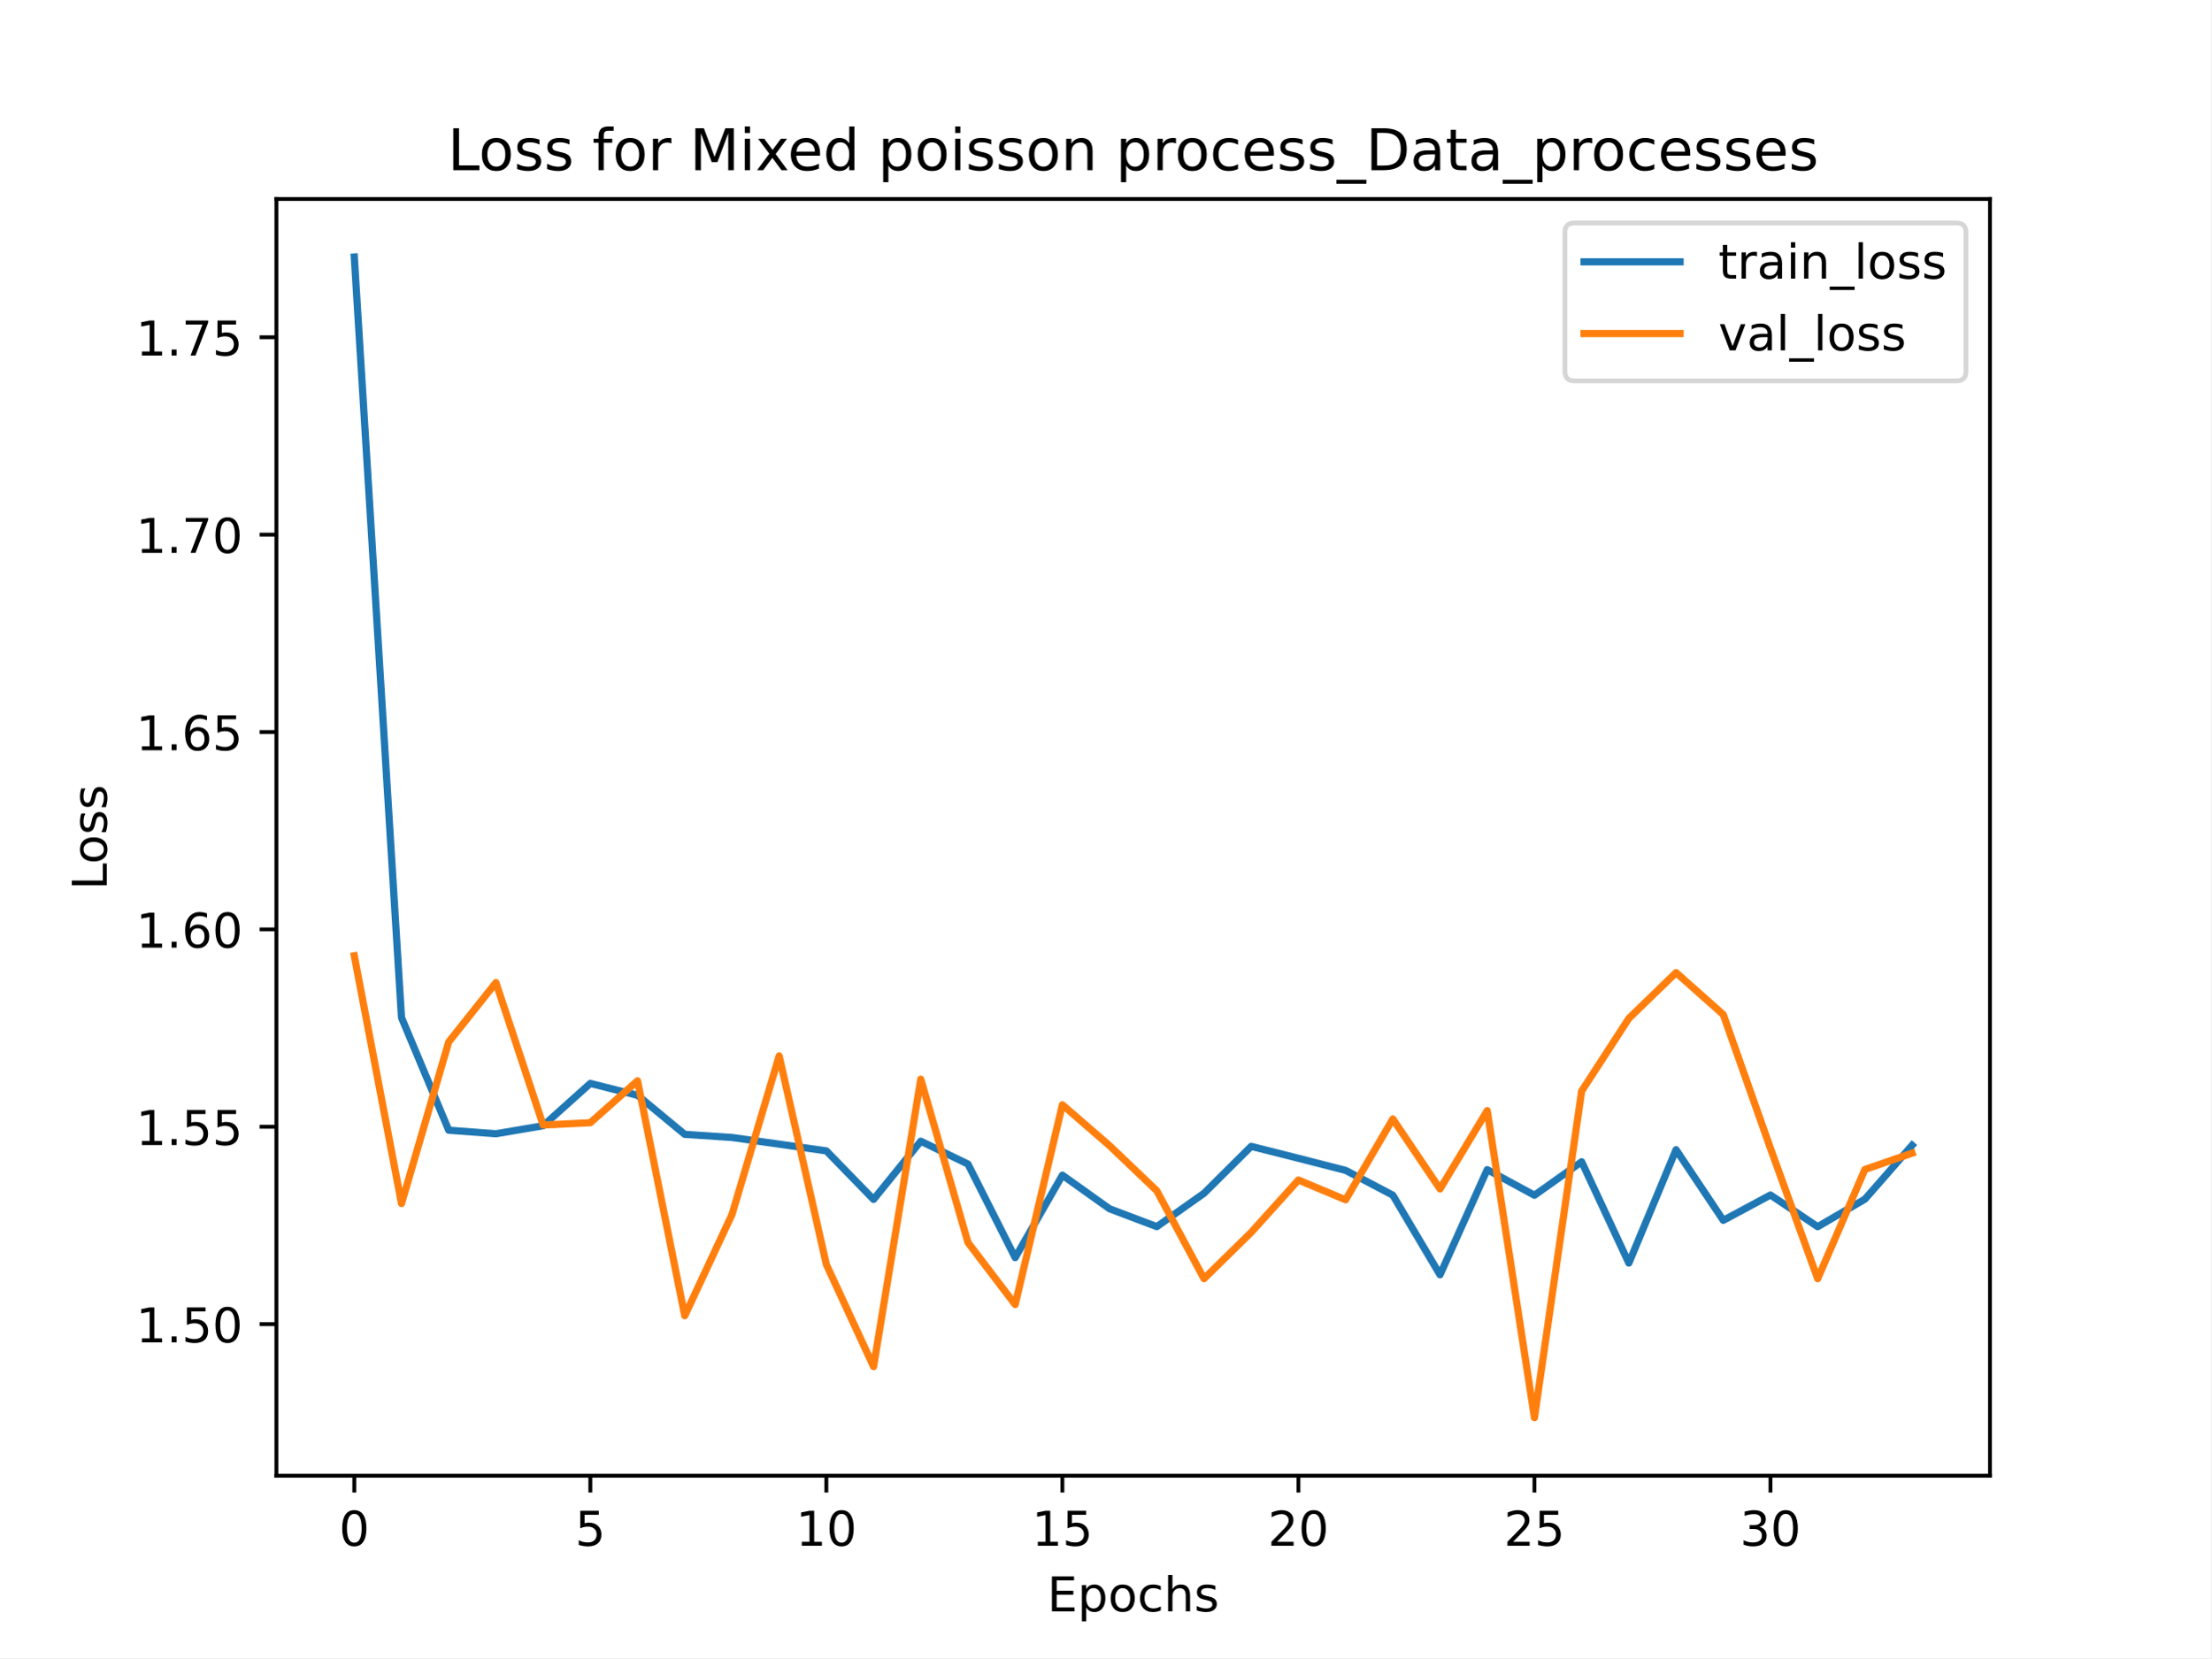
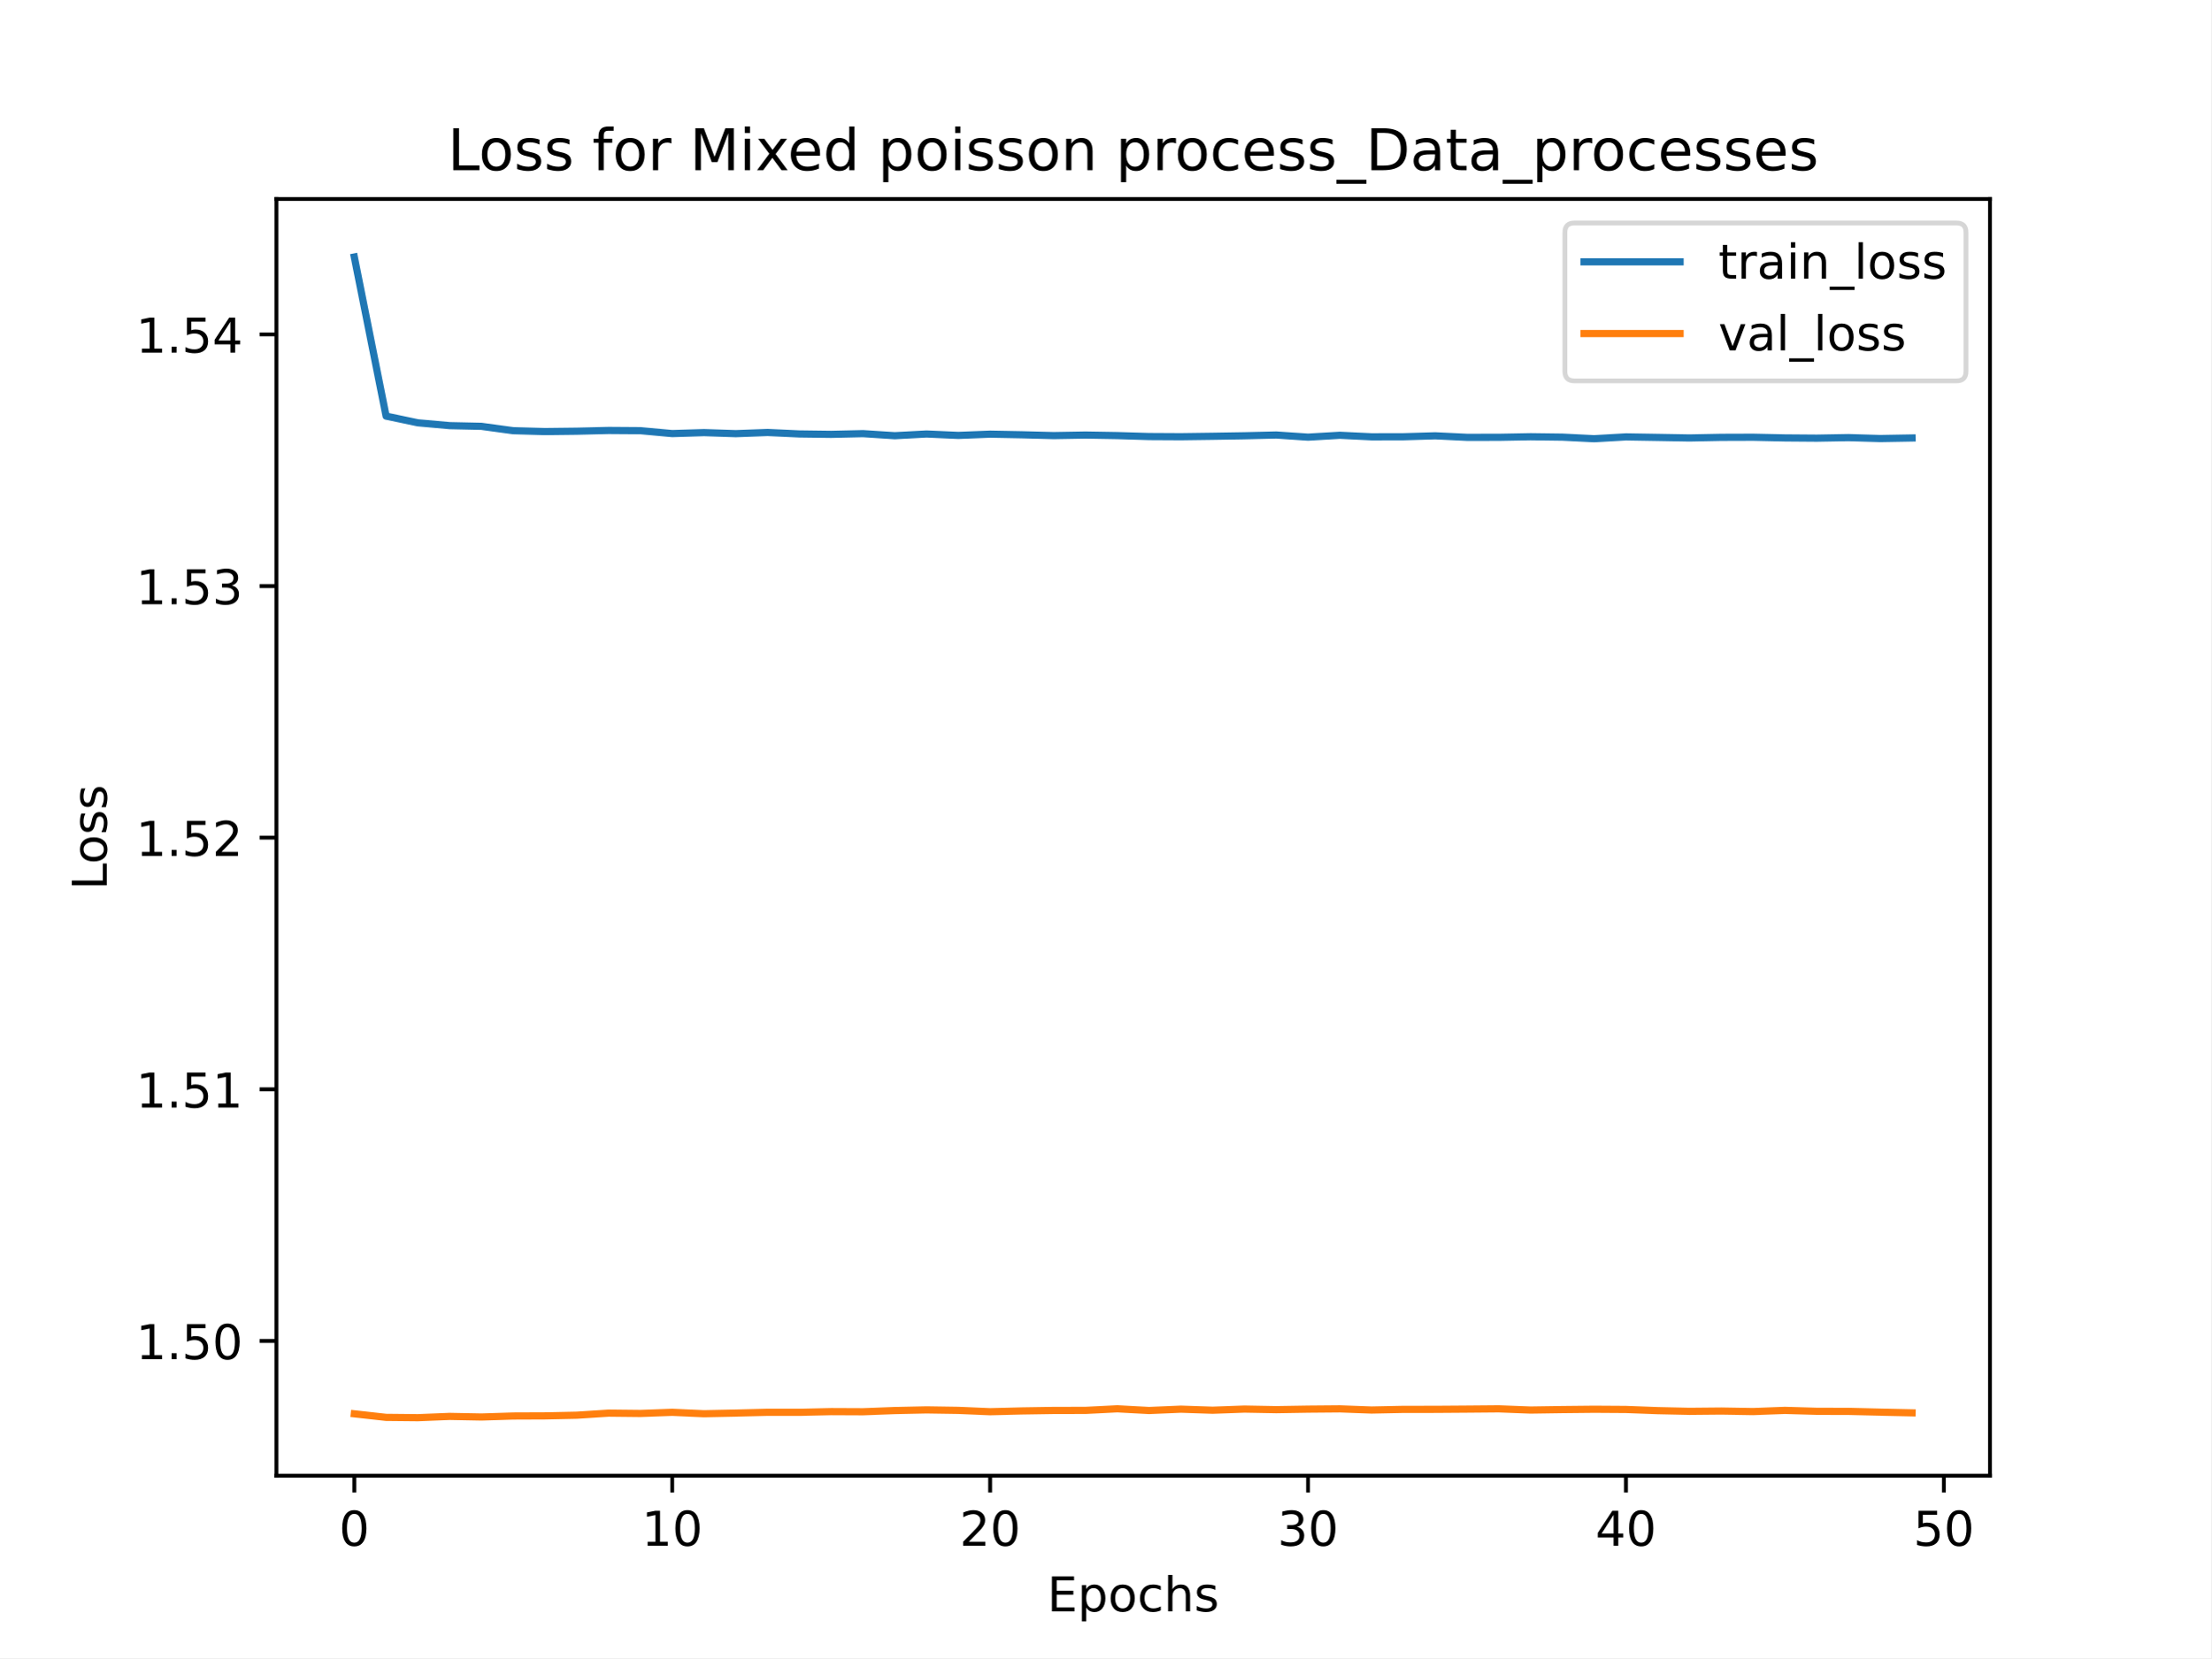
<svg xmlns="http://www.w3.org/2000/svg" xmlns:xlink="http://www.w3.org/1999/xlink" width="460.8pt" height="345.6pt" viewBox="0 0 460.8 345.6" version="1.1">
  <defs>
    <style type="text/css">*{stroke-linejoin: round; stroke-linecap: butt}</style>
  </defs>
  <g id="figure_1">
    <g id="patch_1">
      <path d="M 0 345.6  L 460.8 345.6  L 460.8 0  L 0 0  z " style="fill: #ffffff" />
    </g>
    <g id="axes_1">
      <g id="patch_2">
        <path d="M 57.6 307.584  L 414.72 307.584  L 414.72 41.472  L 57.6 41.472  z " style="fill: #ffffff" />
      </g>
      <g id="matplotlib.axis_1">
        <g id="xtick_1">
          <g id="line2d_1">
            <defs>
-               <path id="mdf6f09984f" d="M 0 0  L 0 3.5  " style="stroke: #000000; stroke-width: 0.8" />
-             </defs>
-             <g>
-               <use xlink:href="#mdf6f09984f" x="73.833" y="307.584" style="stroke: #000000; stroke-width: 0.8" />
+               <path id="m63d3068b51" d="M 0 0  L 0 3.5  " style="stroke: #000000; stroke-width: 0.8" />
+             </defs>
+             <g>
+               <use xlink:href="#m63d3068b51" x="73.833" y="307.584" style="stroke: #000000; stroke-width: 0.8" />
            </g>
          </g>
          <g id="text_1">
            <g transform="translate(70.65148 322.1824) scale(0.1 -0.1)">
              <defs>
                <path id="DejaVuSans-30" d="M 2034 4250  Q 1547 4250 1301 3770  Q 1056 3291 1056 2328  Q 1056 1369 1301 889  Q 1547 409 2034 409  Q 2525 409 2770 889  Q 3016 1369 3016 2328  Q 3016 3291 2770 3770  Q 2525 4250 2034 4250  z M 2034 4750  Q 2819 4750 3233 4129  Q 3647 3509 3647 2328  Q 3647 1150 3233 529  Q 2819 -91 2034 -91  Q 1250 -91 836 529  Q 422 1150 422 2328  Q 422 3509 836 4129  Q 1250 4750 2034 4750  z " transform="scale(0.015625)" />
              </defs>
              <use xlink:href="#DejaVuSans-30" />
            </g>
          </g>
        </g>
        <g id="xtick_2">
          <g id="line2d_2">
            <g>
-               <use xlink:href="#mdf6f09984f" x="123.023" y="307.584" style="stroke: #000000; stroke-width: 0.8" />
+               <use xlink:href="#m63d3068b51" x="140.089" y="307.584" style="stroke: #000000; stroke-width: 0.8" />
            </g>
          </g>
          <g id="text_2">
-             <g transform="translate(119.8416 322.1824) scale(0.1 -0.1)">
-               <defs>
-                 <path id="DejaVuSans-35" d="M 691 4666  L 3169 4666  L 3169 4134  L 1269 4134  L 1269 2991  Q 1406 3038 1543 3061  Q 1681 3084 1819 3084  Q 2600 3084 3056 2656  Q 3513 2228 3513 1497  Q 3513 744 3044 326  Q 2575 -91 1722 -91  Q 1428 -91 1123 -41  Q 819 9 494 109  L 494 744  Q 775 591 1075 516  Q 1375 441 1709 441  Q 2250 441 2565 725  Q 2881 1009 2881 1497  Q 2881 1984 2565 2268  Q 2250 2553 1709 2553  Q 1456 2553 1204 2497  Q 953 2441 691 2322  L 691 4666  z " transform="scale(0.015625)" />
-               </defs>
-               <use xlink:href="#DejaVuSans-35" />
+             <g transform="translate(133.7263 322.1824) scale(0.1 -0.1)">
+               <defs>
+                 <path id="DejaVuSans-31" d="M 794 531  L 1825 531  L 1825 4091  L 703 3866  L 703 4441  L 1819 4666  L 2450 4666  L 2450 531  L 3481 531  L 3481 0  L 794 0  L 794 531  z " transform="scale(0.015625)" />
+               </defs>
+               <use xlink:href="#DejaVuSans-31" />
+               <use xlink:href="#DejaVuSans-30" transform="translate(63.62305 0)" />
            </g>
          </g>
        </g>
        <g id="xtick_3">
          <g id="line2d_3">
            <g>
-               <use xlink:href="#mdf6f09984f" x="172.213" y="307.584" style="stroke: #000000; stroke-width: 0.8" />
+               <use xlink:href="#m63d3068b51" x="206.345" y="307.584" style="stroke: #000000; stroke-width: 0.8" />
            </g>
          </g>
          <g id="text_3">
-             <g transform="translate(165.8504 322.1824) scale(0.1 -0.1)">
-               <defs>
-                 <path id="DejaVuSans-31" d="M 794 531  L 1825 531  L 1825 4091  L 703 3866  L 703 4441  L 1819 4666  L 2450 4666  L 2450 531  L 3481 531  L 3481 0  L 794 0  L 794 531  z " transform="scale(0.015625)" />
-               </defs>
-               <use xlink:href="#DejaVuSans-31" />
+             <g transform="translate(199.9823 322.1824) scale(0.1 -0.1)">
+               <defs>
+                 <path id="DejaVuSans-32" d="M 1228 531  L 3431 531  L 3431 0  L 469 0  L 469 531  Q 828 903 1448 1529  Q 2069 2156 2228 2338  Q 2531 2678 2651 2914  Q 2772 3150 2772 3378  Q 2772 3750 2511 3984  Q 2250 4219 1831 4219  Q 1534 4219 1204 4116  Q 875 4013 500 3803  L 500 4441  Q 881 4594 1212 4672  Q 1544 4750 1819 4750  Q 2544 4750 2975 4387  Q 3406 4025 3406 3419  Q 3406 3131 3298 2873  Q 3191 2616 2906 2266  Q 2828 2175 2409 1742  Q 1991 1309 1228 531  z " transform="scale(0.015625)" />
+               </defs>
+               <use xlink:href="#DejaVuSans-32" />
              <use xlink:href="#DejaVuSans-30" transform="translate(63.62305 0)" />
            </g>
          </g>
        </g>
        <g id="xtick_4">
          <g id="line2d_4">
            <g>
-               <use xlink:href="#mdf6f09984f" x="221.403" y="307.584" style="stroke: #000000; stroke-width: 0.8" />
+               <use xlink:href="#m63d3068b51" x="272.601" y="307.584" style="stroke: #000000; stroke-width: 0.8" />
            </g>
          </g>
          <g id="text_4">
-             <g transform="translate(215.0405 322.1824) scale(0.1 -0.1)">
-               <use xlink:href="#DejaVuSans-31" />
-               <use xlink:href="#DejaVuSans-35" transform="translate(63.62305 0)" />
+             <g transform="translate(266.2383 322.1824) scale(0.1 -0.1)">
+               <defs>
+                 <path id="DejaVuSans-33" d="M 2597 2516  Q 3050 2419 3304 2112  Q 3559 1806 3559 1356  Q 3559 666 3084 287  Q 2609 -91 1734 -91  Q 1441 -91 1130 -33  Q 819 25 488 141  L 488 750  Q 750 597 1062 519  Q 1375 441 1716 441  Q 2309 441 2620 675  Q 2931 909 2931 1356  Q 2931 1769 2642 2001  Q 2353 2234 1838 2234  L 1294 2234  L 1294 2753  L 1863 2753  Q 2328 2753 2575 2939  Q 2822 3125 2822 3475  Q 2822 3834 2567 4026  Q 2313 4219 1838 4219  Q 1578 4219 1281 4162  Q 984 4106 628 3988  L 628 4550  Q 988 4650 1302 4700  Q 1616 4750 1894 4750  Q 2613 4750 3031 4423  Q 3450 4097 3450 3541  Q 3450 3153 3228 2886  Q 3006 2619 2597 2516  z " transform="scale(0.015625)" />
+               </defs>
+               <use xlink:href="#DejaVuSans-33" />
+               <use xlink:href="#DejaVuSans-30" transform="translate(63.62305 0)" />
            </g>
          </g>
        </g>
        <g id="xtick_5">
          <g id="line2d_5">
            <g>
-               <use xlink:href="#mdf6f09984f" x="270.593" y="307.584" style="stroke: #000000; stroke-width: 0.8" />
+               <use xlink:href="#m63d3068b51" x="338.857" y="307.584" style="stroke: #000000; stroke-width: 0.8" />
            </g>
          </g>
          <g id="text_5">
-             <g transform="translate(264.2306 322.1824) scale(0.1 -0.1)">
-               <defs>
-                 <path id="DejaVuSans-32" d="M 1228 531  L 3431 531  L 3431 0  L 469 0  L 469 531  Q 828 903 1448 1529  Q 2069 2156 2228 2338  Q 2531 2678 2651 2914  Q 2772 3150 2772 3378  Q 2772 3750 2511 3984  Q 2250 4219 1831 4219  Q 1534 4219 1204 4116  Q 875 4013 500 3803  L 500 4441  Q 881 4594 1212 4672  Q 1544 4750 1819 4750  Q 2544 4750 2975 4387  Q 3406 4025 3406 3419  Q 3406 3131 3298 2873  Q 3191 2616 2906 2266  Q 2828 2175 2409 1742  Q 1991 1309 1228 531  z " transform="scale(0.015625)" />
-               </defs>
-               <use xlink:href="#DejaVuSans-32" />
+             <g transform="translate(332.4943 322.1824) scale(0.1 -0.1)">
+               <defs>
+                 <path id="DejaVuSans-34" d="M 2419 4116  L 825 1625  L 2419 1625  L 2419 4116  z M 2253 4666  L 3047 4666  L 3047 1625  L 3713 1625  L 3713 1100  L 3047 1100  L 3047 0  L 2419 0  L 2419 1100  L 313 1100  L 313 1709  L 2253 4666  z " transform="scale(0.015625)" />
+               </defs>
+               <use xlink:href="#DejaVuSans-34" />
              <use xlink:href="#DejaVuSans-30" transform="translate(63.62305 0)" />
            </g>
          </g>
        </g>
        <g id="xtick_6">
          <g id="line2d_6">
            <g>
-               <use xlink:href="#mdf6f09984f" x="319.783" y="307.584" style="stroke: #000000; stroke-width: 0.8" />
+               <use xlink:href="#m63d3068b51" x="405.113" y="307.584" style="stroke: #000000; stroke-width: 0.8" />
            </g>
          </g>
          <g id="text_6">
-             <g transform="translate(313.4206 322.1824) scale(0.1 -0.1)">
-               <use xlink:href="#DejaVuSans-32" />
-               <use xlink:href="#DejaVuSans-35" transform="translate(63.62305 0)" />
-             </g>
-           </g>
-         </g>
-         <g id="xtick_7">
-           <g id="line2d_7">
-             <g>
-               <use xlink:href="#mdf6f09984f" x="368.973" y="307.584" style="stroke: #000000; stroke-width: 0.8" />
-             </g>
-           </g>
-           <g id="text_7">
-             <g transform="translate(362.6107 322.1824) scale(0.1 -0.1)">
-               <defs>
-                 <path id="DejaVuSans-33" d="M 2597 2516  Q 3050 2419 3304 2112  Q 3559 1806 3559 1356  Q 3559 666 3084 287  Q 2609 -91 1734 -91  Q 1441 -91 1130 -33  Q 819 25 488 141  L 488 750  Q 750 597 1062 519  Q 1375 441 1716 441  Q 2309 441 2620 675  Q 2931 909 2931 1356  Q 2931 1769 2642 2001  Q 2353 2234 1838 2234  L 1294 2234  L 1294 2753  L 1863 2753  Q 2328 2753 2575 2939  Q 2822 3125 2822 3475  Q 2822 3834 2567 4026  Q 2313 4219 1838 4219  Q 1578 4219 1281 4162  Q 984 4106 628 3988  L 628 4550  Q 988 4650 1302 4700  Q 1616 4750 1894 4750  Q 2613 4750 3031 4423  Q 3450 4097 3450 3541  Q 3450 3153 3228 2886  Q 3006 2619 2597 2516  z " transform="scale(0.015625)" />
-               </defs>
-               <use xlink:href="#DejaVuSans-33" />
-               <use xlink:href="#DejaVuSans-30" transform="translate(63.62305 0)" />
-             </g>
-           </g>
-         </g>
-         <g id="text_8">
+             <g transform="translate(398.7504 322.1824) scale(0.1 -0.1)">
+               <defs>
+                 <path id="DejaVuSans-35" d="M 691 4666  L 3169 4666  L 3169 4134  L 1269 4134  L 1269 2991  Q 1406 3038 1543 3061  Q 1681 3084 1819 3084  Q 2600 3084 3056 2656  Q 3513 2228 3513 1497  Q 3513 744 3044 326  Q 2575 -91 1722 -91  Q 1428 -91 1123 -41  Q 819 9 494 109  L 494 744  Q 775 591 1075 516  Q 1375 441 1709 441  Q 2250 441 2565 725  Q 2881 1009 2881 1497  Q 2881 1984 2565 2268  Q 2250 2553 1709 2553  Q 1456 2553 1204 2497  Q 953 2441 691 2322  L 691 4666  z " transform="scale(0.015625)" />
+               </defs>
+               <use xlink:href="#DejaVuSans-35" />
+               <use xlink:href="#DejaVuSans-30" transform="translate(63.62305 0)" />
+             </g>
+           </g>
+         </g>
+         <g id="text_7">
          <g transform="translate(218.2444 335.8606) scale(0.1 -0.1)">
            <defs>
              <path id="DejaVuSans-45" d="M 628 4666  L 3578 4666  L 3578 4134  L 1259 4134  L 1259 2753  L 3481 2753  L 3481 2222  L 1259 2222  L 1259 531  L 3634 531  L 3634 0  L 628 0  L 628 4666  z " transform="scale(0.015625)" />
              <path id="DejaVuSans-70" d="M 1159 525  L 1159 -1331  L 581 -1331  L 581 3500  L 1159 3500  L 1159 2969  Q 1341 3281 1617 3432  Q 1894 3584 2278 3584  Q 2916 3584 3314 3078  Q 3713 2572 3713 1747  Q 3713 922 3314 415  Q 2916 -91 2278 -91  Q 1894 -91 1617 61  Q 1341 213 1159 525  z M 3116 1747  Q 3116 2381 2855 2742  Q 2594 3103 2138 3103  Q 1681 3103 1420 2742  Q 1159 2381 1159 1747  Q 1159 1113 1420 752  Q 1681 391 2138 391  Q 2594 391 2855 752  Q 3116 1113 3116 1747  z " transform="scale(0.015625)" />
              <path id="DejaVuSans-6f" d="M 1959 3097  Q 1497 3097 1228 2736  Q 959 2375 959 1747  Q 959 1119 1226 758  Q 1494 397 1959 397  Q 2419 397 2687 759  Q 2956 1122 2956 1747  Q 2956 2369 2687 2733  Q 2419 3097 1959 3097  z M 1959 3584  Q 2709 3584 3137 3096  Q 3566 2609 3566 1747  Q 3566 888 3137 398  Q 2709 -91 1959 -91  Q 1206 -91 779 398  Q 353 888 353 1747  Q 353 2609 779 3096  Q 1206 3584 1959 3584  z " transform="scale(0.015625)" />
              <path id="DejaVuSans-63" d="M 3122 3366  L 3122 2828  Q 2878 2963 2633 3030  Q 2388 3097 2138 3097  Q 1578 3097 1268 2742  Q 959 2388 959 1747  Q 959 1106 1268 751  Q 1578 397 2138 397  Q 2388 397 2633 464  Q 2878 531 3122 666  L 3122 134  Q 2881 22 2623 -34  Q 2366 -91 2075 -91  Q 1284 -91 818 406  Q 353 903 353 1747  Q 353 2603 823 3093  Q 1294 3584 2113 3584  Q 2378 3584 2631 3529  Q 2884 3475 3122 3366  z " transform="scale(0.015625)" />
              <path id="DejaVuSans-68" d="M 3513 2113  L 3513 0  L 2938 0  L 2938 2094  Q 2938 2591 2744 2837  Q 2550 3084 2163 3084  Q 1697 3084 1428 2787  Q 1159 2491 1159 1978  L 1159 0  L 581 0  L 581 4863  L 1159 4863  L 1159 2956  Q 1366 3272 1645 3428  Q 1925 3584 2291 3584  Q 2894 3584 3203 3211  Q 3513 2838 3513 2113  z " transform="scale(0.015625)" />
              <path id="DejaVuSans-73" d="M 2834 3397  L 2834 2853  Q 2591 2978 2328 3040  Q 2066 3103 1784 3103  Q 1356 3103 1142 2972  Q 928 2841 928 2578  Q 928 2378 1081 2264  Q 1234 2150 1697 2047  L 1894 2003  Q 2506 1872 2764 1633  Q 3022 1394 3022 966  Q 3022 478 2636 193  Q 2250 -91 1575 -91  Q 1294 -91 989 -36  Q 684 19 347 128  L 347 722  Q 666 556 975 473  Q 1284 391 1588 391  Q 1994 391 2212 530  Q 2431 669 2431 922  Q 2431 1156 2273 1281  Q 2116 1406 1581 1522  L 1381 1569  Q 847 1681 609 1914  Q 372 2147 372 2553  Q 372 3047 722 3315  Q 1072 3584 1716 3584  Q 2034 3584 2315 3537  Q 2597 3491 2834 3397  z " transform="scale(0.015625)" />
            </defs>
            <use xlink:href="#DejaVuSans-45" />
            <use xlink:href="#DejaVuSans-70" transform="translate(63.18359 0)" />
            <use xlink:href="#DejaVuSans-6f" transform="translate(126.6602 0)" />
            <use xlink:href="#DejaVuSans-63" transform="translate(187.8418 0)" />
            <use xlink:href="#DejaVuSans-68" transform="translate(242.8223 0)" />
            <use xlink:href="#DejaVuSans-73" transform="translate(306.2012 0)" />
          </g>
        </g>
      </g>
      <g id="matplotlib.axis_2">
        <g id="ytick_1">
+           <g id="line2d_7">
+             <defs>
+               <path id="mf571a69955" d="M 0 0  L -3.5 0  " style="stroke: #000000; stroke-width: 0.8" />
+             </defs>
+             <g>
+               <use xlink:href="#mf571a69955" x="57.6" y="279.497" style="stroke: #000000; stroke-width: 0.8" />
+             </g>
+           </g>
+           <g id="text_8">
+             <g transform="translate(28.33438 283.2961) scale(0.1 -0.1)">
+               <defs>
+                 <path id="DejaVuSans-2e" d="M 684 794  L 1344 794  L 1344 0  L 684 0  L 684 794  z " transform="scale(0.015625)" />
+               </defs>
+               <use xlink:href="#DejaVuSans-31" />
+               <use xlink:href="#DejaVuSans-2e" transform="translate(63.62305 0)" />
+               <use xlink:href="#DejaVuSans-35" transform="translate(95.41016 0)" />
+               <use xlink:href="#DejaVuSans-30" transform="translate(159.0332 0)" />
+             </g>
+           </g>
+         </g>
+         <g id="ytick_2">
          <g id="line2d_8">
-             <defs>
-               <path id="m3e3a0c50bf" d="M 0 0  L -3.5 0  " style="stroke: #000000; stroke-width: 0.8" />
-             </defs>
-             <g>
-               <use xlink:href="#m3e3a0c50bf" x="57.6" y="275.998" style="stroke: #000000; stroke-width: 0.8" />
+             <g>
+               <use xlink:href="#mf571a69955" x="57.6" y="227.046" style="stroke: #000000; stroke-width: 0.8" />
            </g>
          </g>
          <g id="text_9">
-             <g transform="translate(28.33438 279.7969) scale(0.1 -0.1)">
-               <defs>
-                 <path id="DejaVuSans-2e" d="M 684 794  L 1344 794  L 1344 0  L 684 0  L 684 794  z " transform="scale(0.015625)" />
-               </defs>
-               <use xlink:href="#DejaVuSans-31" />
-               <use xlink:href="#DejaVuSans-2e" transform="translate(63.62305 0)" />
-               <use xlink:href="#DejaVuSans-35" transform="translate(95.41016 0)" />
-               <use xlink:href="#DejaVuSans-30" transform="translate(159.0332 0)" />
-             </g>
-           </g>
-         </g>
-         <g id="ytick_2">
+             <g transform="translate(28.33438 230.845) scale(0.1 -0.1)">
+               <use xlink:href="#DejaVuSans-31" />
+               <use xlink:href="#DejaVuSans-2e" transform="translate(63.62305 0)" />
+               <use xlink:href="#DejaVuSans-35" transform="translate(95.41016 0)" />
+               <use xlink:href="#DejaVuSans-31" transform="translate(159.0332 0)" />
+             </g>
+           </g>
+         </g>
+         <g id="ytick_3">
          <g id="line2d_9">
            <g>
-               <use xlink:href="#m3e3a0c50bf" x="57.6" y="234.857" style="stroke: #000000; stroke-width: 0.8" />
+               <use xlink:href="#mf571a69955" x="57.6" y="174.595" style="stroke: #000000; stroke-width: 0.8" />
            </g>
          </g>
          <g id="text_10">
-             <g transform="translate(28.33438 238.6564) scale(0.1 -0.1)">
-               <use xlink:href="#DejaVuSans-31" />
-               <use xlink:href="#DejaVuSans-2e" transform="translate(63.62305 0)" />
-               <use xlink:href="#DejaVuSans-35" transform="translate(95.41016 0)" />
-               <use xlink:href="#DejaVuSans-35" transform="translate(159.0332 0)" />
-             </g>
-           </g>
-         </g>
-         <g id="ytick_3">
+             <g transform="translate(28.33438 178.394) scale(0.1 -0.1)">
+               <use xlink:href="#DejaVuSans-31" />
+               <use xlink:href="#DejaVuSans-2e" transform="translate(63.62305 0)" />
+               <use xlink:href="#DejaVuSans-35" transform="translate(95.41016 0)" />
+               <use xlink:href="#DejaVuSans-32" transform="translate(159.0332 0)" />
+             </g>
+           </g>
+         </g>
+         <g id="ytick_4">
          <g id="line2d_10">
            <g>
-               <use xlink:href="#m3e3a0c50bf" x="57.6" y="193.717" style="stroke: #000000; stroke-width: 0.8" />
+               <use xlink:href="#mf571a69955" x="57.6" y="122.144" style="stroke: #000000; stroke-width: 0.8" />
            </g>
          </g>
          <g id="text_11">
-             <g transform="translate(28.33438 197.516) scale(0.1 -0.1)">
-               <defs>
-                 <path id="DejaVuSans-36" d="M 2113 2584  Q 1688 2584 1439 2293  Q 1191 2003 1191 1497  Q 1191 994 1439 701  Q 1688 409 2113 409  Q 2538 409 2786 701  Q 3034 994 3034 1497  Q 3034 2003 2786 2293  Q 2538 2584 2113 2584  z M 3366 4563  L 3366 3988  Q 3128 4100 2886 4159  Q 2644 4219 2406 4219  Q 1781 4219 1451 3797  Q 1122 3375 1075 2522  Q 1259 2794 1537 2939  Q 1816 3084 2150 3084  Q 2853 3084 3261 2657  Q 3669 2231 3669 1497  Q 3669 778 3244 343  Q 2819 -91 2113 -91  Q 1303 -91 875 529  Q 447 1150 447 2328  Q 447 3434 972 4092  Q 1497 4750 2381 4750  Q 2619 4750 2861 4703  Q 3103 4656 3366 4563  z " transform="scale(0.015625)" />
-               </defs>
-               <use xlink:href="#DejaVuSans-31" />
-               <use xlink:href="#DejaVuSans-2e" transform="translate(63.62305 0)" />
-               <use xlink:href="#DejaVuSans-36" transform="translate(95.41016 0)" />
-               <use xlink:href="#DejaVuSans-30" transform="translate(159.0332 0)" />
-             </g>
-           </g>
-         </g>
-         <g id="ytick_4">
+             <g transform="translate(28.33438 125.943) scale(0.1 -0.1)">
+               <use xlink:href="#DejaVuSans-31" />
+               <use xlink:href="#DejaVuSans-2e" transform="translate(63.62305 0)" />
+               <use xlink:href="#DejaVuSans-35" transform="translate(95.41016 0)" />
+               <use xlink:href="#DejaVuSans-33" transform="translate(159.0332 0)" />
+             </g>
+           </g>
+         </g>
+         <g id="ytick_5">
          <g id="line2d_11">
            <g>
-               <use xlink:href="#m3e3a0c50bf" x="57.6" y="152.576" style="stroke: #000000; stroke-width: 0.8" />
+               <use xlink:href="#mf571a69955" x="57.6" y="69.693" style="stroke: #000000; stroke-width: 0.8" />
            </g>
          </g>
          <g id="text_12">
-             <g transform="translate(28.33438 156.3755) scale(0.1 -0.1)">
-               <use xlink:href="#DejaVuSans-31" />
-               <use xlink:href="#DejaVuSans-2e" transform="translate(63.62305 0)" />
-               <use xlink:href="#DejaVuSans-36" transform="translate(95.41016 0)" />
-               <use xlink:href="#DejaVuSans-35" transform="translate(159.0332 0)" />
-             </g>
-           </g>
-         </g>
-         <g id="ytick_5">
-           <g id="line2d_12">
-             <g>
-               <use xlink:href="#m3e3a0c50bf" x="57.6" y="111.436" style="stroke: #000000; stroke-width: 0.8" />
-             </g>
-           </g>
-           <g id="text_13">
-             <g transform="translate(28.33438 115.235) scale(0.1 -0.1)">
-               <defs>
-                 <path id="DejaVuSans-37" d="M 525 4666  L 3525 4666  L 3525 4397  L 1831 0  L 1172 0  L 2766 4134  L 525 4134  L 525 4666  z " transform="scale(0.015625)" />
-               </defs>
-               <use xlink:href="#DejaVuSans-31" />
-               <use xlink:href="#DejaVuSans-2e" transform="translate(63.62305 0)" />
-               <use xlink:href="#DejaVuSans-37" transform="translate(95.41016 0)" />
-               <use xlink:href="#DejaVuSans-30" transform="translate(159.0332 0)" />
-             </g>
-           </g>
-         </g>
-         <g id="ytick_6">
-           <g id="line2d_13">
-             <g>
-               <use xlink:href="#m3e3a0c50bf" x="57.6" y="70.295" style="stroke: #000000; stroke-width: 0.8" />
-             </g>
-           </g>
-           <g id="text_14">
-             <g transform="translate(28.33438 74.09451) scale(0.1 -0.1)">
-               <use xlink:href="#DejaVuSans-31" />
-               <use xlink:href="#DejaVuSans-2e" transform="translate(63.62305 0)" />
-               <use xlink:href="#DejaVuSans-37" transform="translate(95.41016 0)" />
-               <use xlink:href="#DejaVuSans-35" transform="translate(159.0332 0)" />
-             </g>
-           </g>
-         </g>
-         <g id="text_15">
+             <g transform="translate(28.33438 73.49198) scale(0.1 -0.1)">
+               <use xlink:href="#DejaVuSans-31" />
+               <use xlink:href="#DejaVuSans-2e" transform="translate(63.62305 0)" />
+               <use xlink:href="#DejaVuSans-35" transform="translate(95.41016 0)" />
+               <use xlink:href="#DejaVuSans-34" transform="translate(159.0332 0)" />
+             </g>
+           </g>
+         </g>
+         <g id="text_13">
          <g transform="translate(22.25469 185.4952) rotate(-90) scale(0.1 -0.1)">
            <defs>
              <path id="DejaVuSans-4c" d="M 628 4666  L 1259 4666  L 1259 531  L 3531 531  L 3531 0  L 628 0  L 628 4666  z " transform="scale(0.015625)" />
            </defs>
            <use xlink:href="#DejaVuSans-4c" />
            <use xlink:href="#DejaVuSans-6f" transform="translate(53.96289 0)" />
            <use xlink:href="#DejaVuSans-73" transform="translate(115.1445 0)" />
            <use xlink:href="#DejaVuSans-73" transform="translate(167.2441 0)" />
          </g>
        </g>
      </g>
-       <g id="line2d_14">
-         <path d="M 73.833 53.568  L 83.671 212.095  L 93.509 235.573  L 103.347 236.308  L 113.185 234.642  L 123.023 225.819  L 132.861 228.297  L 142.699 236.432  L 152.537 237.088  L 162.375 238.475  L 172.213 239.877  L 182.051 249.997  L 191.889 237.862  L 201.727 242.627  L 211.565 262.131  L 221.403 244.945  L 231.241 251.955  L 241.079 255.672  L 250.917 248.723  L 260.755 238.94  L 270.593 241.421  L 280.431 243.941  L 290.269 249.115  L 300.107 265.709  L 309.945 243.79  L 319.783 249.127  L 329.621 242.147  L 339.459 263.262  L 349.297 239.64  L 359.135 254.358  L 368.973 249.08  L 378.811 255.686  L 388.649 249.95  L 398.487 238.716  " clip-path="url(#pc25892f3b6)" style="fill: none; stroke: #1f77b4; stroke-width: 1.5; stroke-linecap: square" />
-       </g>
-       <g id="line2d_15">
-         <path d="M 73.833 199.227  L 83.671 250.854  L 93.509 217.177  L 103.347 204.805  L 113.185 234.499  L 123.023 234.01  L 132.861 225.278  L 142.699 274.242  L 152.537 253.154  L 162.375 220.091  L 172.213 263.564  L 182.051 284.85  L 191.889 224.932  L 201.727 258.982  L 211.565 271.91  L 221.403 230.275  L 231.241 238.801  L 241.079 248.194  L 250.917 266.515  L 260.755 256.856  L 270.593 245.951  L 280.431 250.078  L 290.269 233.221  L 300.107 247.812  L 309.945 231.486  L 319.783 295.488  L 329.621 227.423  L 339.459 212.263  L 349.297 202.724  L 359.135 211.469  L 368.973 239.358  L 378.811 266.526  L 388.649 243.758  L 398.487 240.359  " clip-path="url(#pc25892f3b6)" style="fill: none; stroke: #ff7f0e; stroke-width: 1.5; stroke-linecap: square" />
+       <g id="line2d_12">
+         <path d="M 73.833 53.568  L 80.458 86.726  L 87.084 88.12  L 93.71 88.716  L 100.335 88.861  L 106.961 89.766  L 113.586 89.951  L 120.212 89.873  L 126.838 89.716  L 133.463 89.763  L 140.089 90.373  L 146.714 90.169  L 153.34 90.389  L 159.966 90.144  L 166.591 90.447  L 173.217 90.534  L 179.842 90.384  L 186.468 90.808  L 193.094 90.458  L 199.719 90.748  L 206.345 90.491  L 212.97 90.615  L 219.596 90.786  L 226.222 90.671  L 232.847 90.783  L 239.473 90.983  L 246.098 91.019  L 252.724 90.929  L 259.35 90.82  L 265.975 90.662  L 272.601 91.11  L 279.226 90.719  L 285.852 91.039  L 292.478 91.027  L 299.103 90.828  L 305.729 91.149  L 312.354 91.144  L 318.98 91.021  L 325.606 91.107  L 332.231 91.439  L 338.857 91.055  L 345.482 91.164  L 352.108 91.281  L 358.734 91.15  L 365.359 91.128  L 371.985 91.271  L 378.61 91.322  L 385.236 91.206  L 391.862 91.402  L 398.487 91.284  " clip-path="url(#p7d0a34f93f)" style="fill: none; stroke: #1f77b4; stroke-width: 1.5; stroke-linecap: square" />
+       </g>
+       <g id="line2d_13">
+         <path d="M 73.833 294.686  L 80.458 295.422  L 87.084 295.488  L 93.71 295.221  L 100.335 295.347  L 106.961 295.141  L 113.586 295.115  L 120.212 294.976  L 126.838 294.545  L 133.463 294.617  L 140.089 294.373  L 146.714 294.673  L 153.34 294.534  L 159.966 294.368  L 166.591 294.376  L 173.217 294.229  L 179.842 294.258  L 186.468 294.003  L 193.094 293.863  L 199.719 293.965  L 206.345 294.249  L 212.97 294.084  L 219.596 293.979  L 226.222 293.967  L 232.847 293.637  L 239.473 293.991  L 246.098 293.711  L 252.724 293.931  L 259.35 293.693  L 265.975 293.814  L 272.601 293.706  L 279.226 293.65  L 285.852 293.89  L 292.478 293.754  L 299.103 293.75  L 305.729 293.702  L 312.354 293.645  L 318.98 293.895  L 325.606 293.797  L 332.231 293.729  L 338.857 293.772  L 345.482 294.022  L 352.108 294.169  L 358.734 294.107  L 365.359 294.218  L 371.985 293.967  L 378.61 294.162  L 385.236 294.176  L 391.862 294.339  L 398.487 294.486  " clip-path="url(#p7d0a34f93f)" style="fill: none; stroke: #ff7f0e; stroke-width: 1.5; stroke-linecap: square" />
      </g>
      <g id="patch_3">
        <path d="M 57.6 307.584  L 57.6 41.472  " style="fill: none; stroke: #000000; stroke-width: 0.8; stroke-linejoin: miter; stroke-linecap: square" />
      </g>
      <g id="patch_4">
        <path d="M 414.72 307.584  L 414.72 41.472  " style="fill: none; stroke: #000000; stroke-width: 0.8; stroke-linejoin: miter; stroke-linecap: square" />
      </g>
      <g id="patch_5">
        <path d="M 57.6 307.584  L 414.72 307.584  " style="fill: none; stroke: #000000; stroke-width: 0.8; stroke-linejoin: miter; stroke-linecap: square" />
      </g>
      <g id="patch_6">
        <path d="M 57.6 41.472  L 414.72 41.472  " style="fill: none; stroke: #000000; stroke-width: 0.8; stroke-linejoin: miter; stroke-linecap: square" />
      </g>
-       <g id="text_16">
+       <g id="text_14">
        <g transform="translate(93.28969 35.472) scale(0.12 -0.12)">
          <defs>
            <path id="DejaVuSans-20" transform="scale(0.015625)" />
            <path id="DejaVuSans-66" d="M 2375 4863  L 2375 4384  L 1825 4384  Q 1516 4384 1395 4259  Q 1275 4134 1275 3809  L 1275 3500  L 2222 3500  L 2222 3053  L 1275 3053  L 1275 0  L 697 0  L 697 3053  L 147 3053  L 147 3500  L 697 3500  L 697 3744  Q 697 4328 969 4595  Q 1241 4863 1831 4863  L 2375 4863  z " transform="scale(0.015625)" />
            <path id="DejaVuSans-72" d="M 2631 2963  Q 2534 3019 2420 3045  Q 2306 3072 2169 3072  Q 1681 3072 1420 2755  Q 1159 2438 1159 1844  L 1159 0  L 581 0  L 581 3500  L 1159 3500  L 1159 2956  Q 1341 3275 1631 3429  Q 1922 3584 2338 3584  Q 2397 3584 2469 3576  Q 2541 3569 2628 3553  L 2631 2963  z " transform="scale(0.015625)" />
            <path id="DejaVuSans-4d" d="M 628 4666  L 1569 4666  L 2759 1491  L 3956 4666  L 4897 4666  L 4897 0  L 4281 0  L 4281 4097  L 3078 897  L 2444 897  L 1241 4097  L 1241 0  L 628 0  L 628 4666  z " transform="scale(0.015625)" />
            <path id="DejaVuSans-69" d="M 603 3500  L 1178 3500  L 1178 0  L 603 0  L 603 3500  z M 603 4863  L 1178 4863  L 1178 4134  L 603 4134  L 603 4863  z " transform="scale(0.015625)" />
            <path id="DejaVuSans-78" d="M 3513 3500  L 2247 1797  L 3578 0  L 2900 0  L 1881 1375  L 863 0  L 184 0  L 1544 1831  L 300 3500  L 978 3500  L 1906 2253  L 2834 3500  L 3513 3500  z " transform="scale(0.015625)" />
            <path id="DejaVuSans-65" d="M 3597 1894  L 3597 1613  L 953 1613  Q 991 1019 1311 708  Q 1631 397 2203 397  Q 2534 397 2845 478  Q 3156 559 3463 722  L 3463 178  Q 3153 47 2828 -22  Q 2503 -91 2169 -91  Q 1331 -91 842 396  Q 353 884 353 1716  Q 353 2575 817 3079  Q 1281 3584 2069 3584  Q 2775 3584 3186 3129  Q 3597 2675 3597 1894  z M 3022 2063  Q 3016 2534 2758 2815  Q 2500 3097 2075 3097  Q 1594 3097 1305 2825  Q 1016 2553 972 2059  L 3022 2063  z " transform="scale(0.015625)" />
            <path id="DejaVuSans-64" d="M 2906 2969  L 2906 4863  L 3481 4863  L 3481 0  L 2906 0  L 2906 525  Q 2725 213 2448 61  Q 2172 -91 1784 -91  Q 1150 -91 751 415  Q 353 922 353 1747  Q 353 2572 751 3078  Q 1150 3584 1784 3584  Q 2172 3584 2448 3432  Q 2725 3281 2906 2969  z M 947 1747  Q 947 1113 1208 752  Q 1469 391 1925 391  Q 2381 391 2643 752  Q 2906 1113 2906 1747  Q 2906 2381 2643 2742  Q 2381 3103 1925 3103  Q 1469 3103 1208 2742  Q 947 2381 947 1747  z " transform="scale(0.015625)" />
            <path id="DejaVuSans-6e" d="M 3513 2113  L 3513 0  L 2938 0  L 2938 2094  Q 2938 2591 2744 2837  Q 2550 3084 2163 3084  Q 1697 3084 1428 2787  Q 1159 2491 1159 1978  L 1159 0  L 581 0  L 581 3500  L 1159 3500  L 1159 2956  Q 1366 3272 1645 3428  Q 1925 3584 2291 3584  Q 2894 3584 3203 3211  Q 3513 2838 3513 2113  z " transform="scale(0.015625)" />
            <path id="DejaVuSans-5f" d="M 3263 -1063  L 3263 -1509  L -63 -1509  L -63 -1063  L 3263 -1063  z " transform="scale(0.015625)" />
            <path id="DejaVuSans-44" d="M 1259 4147  L 1259 519  L 2022 519  Q 2988 519 3436 956  Q 3884 1394 3884 2338  Q 3884 3275 3436 3711  Q 2988 4147 2022 4147  L 1259 4147  z M 628 4666  L 1925 4666  Q 3281 4666 3915 4102  Q 4550 3538 4550 2338  Q 4550 1131 3912 565  Q 3275 0 1925 0  L 628 0  L 628 4666  z " transform="scale(0.015625)" />
            <path id="DejaVuSans-61" d="M 2194 1759  Q 1497 1759 1228 1600  Q 959 1441 959 1056  Q 959 750 1161 570  Q 1363 391 1709 391  Q 2188 391 2477 730  Q 2766 1069 2766 1631  L 2766 1759  L 2194 1759  z M 3341 1997  L 3341 0  L 2766 0  L 2766 531  Q 2569 213 2275 61  Q 1981 -91 1556 -91  Q 1019 -91 701 211  Q 384 513 384 1019  Q 384 1609 779 1909  Q 1175 2209 1959 2209  L 2766 2209  L 2766 2266  Q 2766 2663 2505 2880  Q 2244 3097 1772 3097  Q 1472 3097 1187 3025  Q 903 2953 641 2809  L 641 3341  Q 956 3463 1253 3523  Q 1550 3584 1831 3584  Q 2591 3584 2966 3190  Q 3341 2797 3341 1997  z " transform="scale(0.015625)" />
            <path id="DejaVuSans-74" d="M 1172 4494  L 1172 3500  L 2356 3500  L 2356 3053  L 1172 3053  L 1172 1153  Q 1172 725 1289 603  Q 1406 481 1766 481  L 2356 481  L 2356 0  L 1766 0  Q 1100 0 847 248  Q 594 497 594 1153  L 594 3053  L 172 3053  L 172 3500  L 594 3500  L 594 4494  L 1172 4494  z " transform="scale(0.015625)" />
          </defs>
          <use xlink:href="#DejaVuSans-4c" />
          <use xlink:href="#DejaVuSans-6f" transform="translate(53.96289 0)" />
          <use xlink:href="#DejaVuSans-73" transform="translate(115.1445 0)" />
          <use xlink:href="#DejaVuSans-73" transform="translate(167.2441 0)" />
          <use xlink:href="#DejaVuSans-20" transform="translate(219.3438 0)" />
          <use xlink:href="#DejaVuSans-66" transform="translate(251.1309 0)" />
          <use xlink:href="#DejaVuSans-6f" transform="translate(286.3359 0)" />
          <use xlink:href="#DejaVuSans-72" transform="translate(347.5176 0)" />
          <use xlink:href="#DejaVuSans-20" transform="translate(388.6309 0)" />
          <use xlink:href="#DejaVuSans-4d" transform="translate(420.418 0)" />
          <use xlink:href="#DejaVuSans-69" transform="translate(506.6973 0)" />
          <use xlink:href="#DejaVuSans-78" transform="translate(534.4805 0)" />
          <use xlink:href="#DejaVuSans-65" transform="translate(590.5352 0)" />
          <use xlink:href="#DejaVuSans-64" transform="translate(652.0586 0)" />
          <use xlink:href="#DejaVuSans-20" transform="translate(715.5352 0)" />
          <use xlink:href="#DejaVuSans-70" transform="translate(747.3223 0)" />
          <use xlink:href="#DejaVuSans-6f" transform="translate(810.7988 0)" />
          <use xlink:href="#DejaVuSans-69" transform="translate(871.9805 0)" />
          <use xlink:href="#DejaVuSans-73" transform="translate(899.7637 0)" />
          <use xlink:href="#DejaVuSans-73" transform="translate(951.8633 0)" />
          <use xlink:href="#DejaVuSans-6f" transform="translate(1003.963 0)" />
          <use xlink:href="#DejaVuSans-6e" transform="translate(1065.145 0)" />
          <use xlink:href="#DejaVuSans-20" transform="translate(1128.523 0)" />
          <use xlink:href="#DejaVuSans-70" transform="translate(1160.311 0)" />
          <use xlink:href="#DejaVuSans-72" transform="translate(1223.787 0)" />
          <use xlink:href="#DejaVuSans-6f" transform="translate(1262.65 0)" />
          <use xlink:href="#DejaVuSans-63" transform="translate(1323.832 0)" />
          <use xlink:href="#DejaVuSans-65" transform="translate(1378.812 0)" />
          <use xlink:href="#DejaVuSans-73" transform="translate(1440.336 0)" />
          <use xlink:href="#DejaVuSans-73" transform="translate(1492.436 0)" />
          <use xlink:href="#DejaVuSans-5f" transform="translate(1544.535 0)" />
          <use xlink:href="#DejaVuSans-44" transform="translate(1594.535 0)" />
          <use xlink:href="#DejaVuSans-61" transform="translate(1671.537 0)" />
          <use xlink:href="#DejaVuSans-74" transform="translate(1732.816 0)" />
          <use xlink:href="#DejaVuSans-61" transform="translate(1772.025 0)" />
          <use xlink:href="#DejaVuSans-5f" transform="translate(1833.305 0)" />
          <use xlink:href="#DejaVuSans-70" transform="translate(1883.305 0)" />
          <use xlink:href="#DejaVuSans-72" transform="translate(1946.781 0)" />
          <use xlink:href="#DejaVuSans-6f" transform="translate(1985.645 0)" />
          <use xlink:href="#DejaVuSans-63" transform="translate(2046.826 0)" />
          <use xlink:href="#DejaVuSans-65" transform="translate(2101.807 0)" />
          <use xlink:href="#DejaVuSans-73" transform="translate(2163.33 0)" />
          <use xlink:href="#DejaVuSans-73" transform="translate(2215.43 0)" />
          <use xlink:href="#DejaVuSans-65" transform="translate(2267.529 0)" />
          <use xlink:href="#DejaVuSans-73" transform="translate(2329.053 0)" />
        </g>
      </g>
      <g id="legend_1">
        <g id="patch_7">
          <path d="M 328.129 79.385  L 407.72 79.385  Q 409.72 79.385 409.72 77.385  L 409.72 48.472  Q 409.72 46.472 407.72 46.472  L 328.129 46.472  Q 326.129 46.472 326.129 48.472  L 326.129 77.385  Q 326.129 79.385 328.129 79.385  z " style="fill: #ffffff; opacity: 0.8; stroke: #cccccc; stroke-linejoin: miter" />
        </g>
-         <g id="line2d_16">
+         <g id="line2d_14">
          <path d="M 330.129 54.57  L 340.129 54.57  L 350.129 54.57  " style="fill: none; stroke: #1f77b4; stroke-width: 1.5; stroke-linecap: square" />
        </g>
-         <g id="text_17">
+         <g id="text_15">
          <g transform="translate(358.1294 58.07044) scale(0.1 -0.1)">
            <defs>
              <path id="DejaVuSans-6c" d="M 603 4863  L 1178 4863  L 1178 0  L 603 0  L 603 4863  z " transform="scale(0.015625)" />
            </defs>
            <use xlink:href="#DejaVuSans-74" />
            <use xlink:href="#DejaVuSans-72" transform="translate(39.20898 0)" />
            <use xlink:href="#DejaVuSans-61" transform="translate(80.32227 0)" />
            <use xlink:href="#DejaVuSans-69" transform="translate(141.6016 0)" />
            <use xlink:href="#DejaVuSans-6e" transform="translate(169.3848 0)" />
            <use xlink:href="#DejaVuSans-5f" transform="translate(232.7637 0)" />
            <use xlink:href="#DejaVuSans-6c" transform="translate(282.7637 0)" />
            <use xlink:href="#DejaVuSans-6f" transform="translate(310.5469 0)" />
            <use xlink:href="#DejaVuSans-73" transform="translate(371.7285 0)" />
            <use xlink:href="#DejaVuSans-73" transform="translate(423.8281 0)" />
          </g>
        </g>
-         <g id="line2d_17">
+         <g id="line2d_15">
          <path d="M 330.129 69.527  L 340.129 69.527  L 350.129 69.527  " style="fill: none; stroke: #ff7f0e; stroke-width: 1.5; stroke-linecap: square" />
        </g>
-         <g id="text_18">
+         <g id="text_16">
          <g transform="translate(358.1294 73.02669) scale(0.1 -0.1)">
            <defs>
              <path id="DejaVuSans-76" d="M 191 3500  L 800 3500  L 1894 563  L 2988 3500  L 3597 3500  L 2284 0  L 1503 0  L 191 3500  z " transform="scale(0.015625)" />
            </defs>
            <use xlink:href="#DejaVuSans-76" />
            <use xlink:href="#DejaVuSans-61" transform="translate(59.17969 0)" />
            <use xlink:href="#DejaVuSans-6c" transform="translate(120.459 0)" />
            <use xlink:href="#DejaVuSans-5f" transform="translate(148.2422 0)" />
            <use xlink:href="#DejaVuSans-6c" transform="translate(198.2422 0)" />
            <use xlink:href="#DejaVuSans-6f" transform="translate(226.0254 0)" />
            <use xlink:href="#DejaVuSans-73" transform="translate(287.207 0)" />
            <use xlink:href="#DejaVuSans-73" transform="translate(339.3066 0)" />
          </g>
        </g>
      </g>
    </g>
  </g>
  <defs>
-     <clipPath id="pc25892f3b6">
+     <clipPath id="p7d0a34f93f">
      <rect x="57.6" y="41.472" width="357.12" height="266.112" />
    </clipPath>
  </defs>
</svg>
